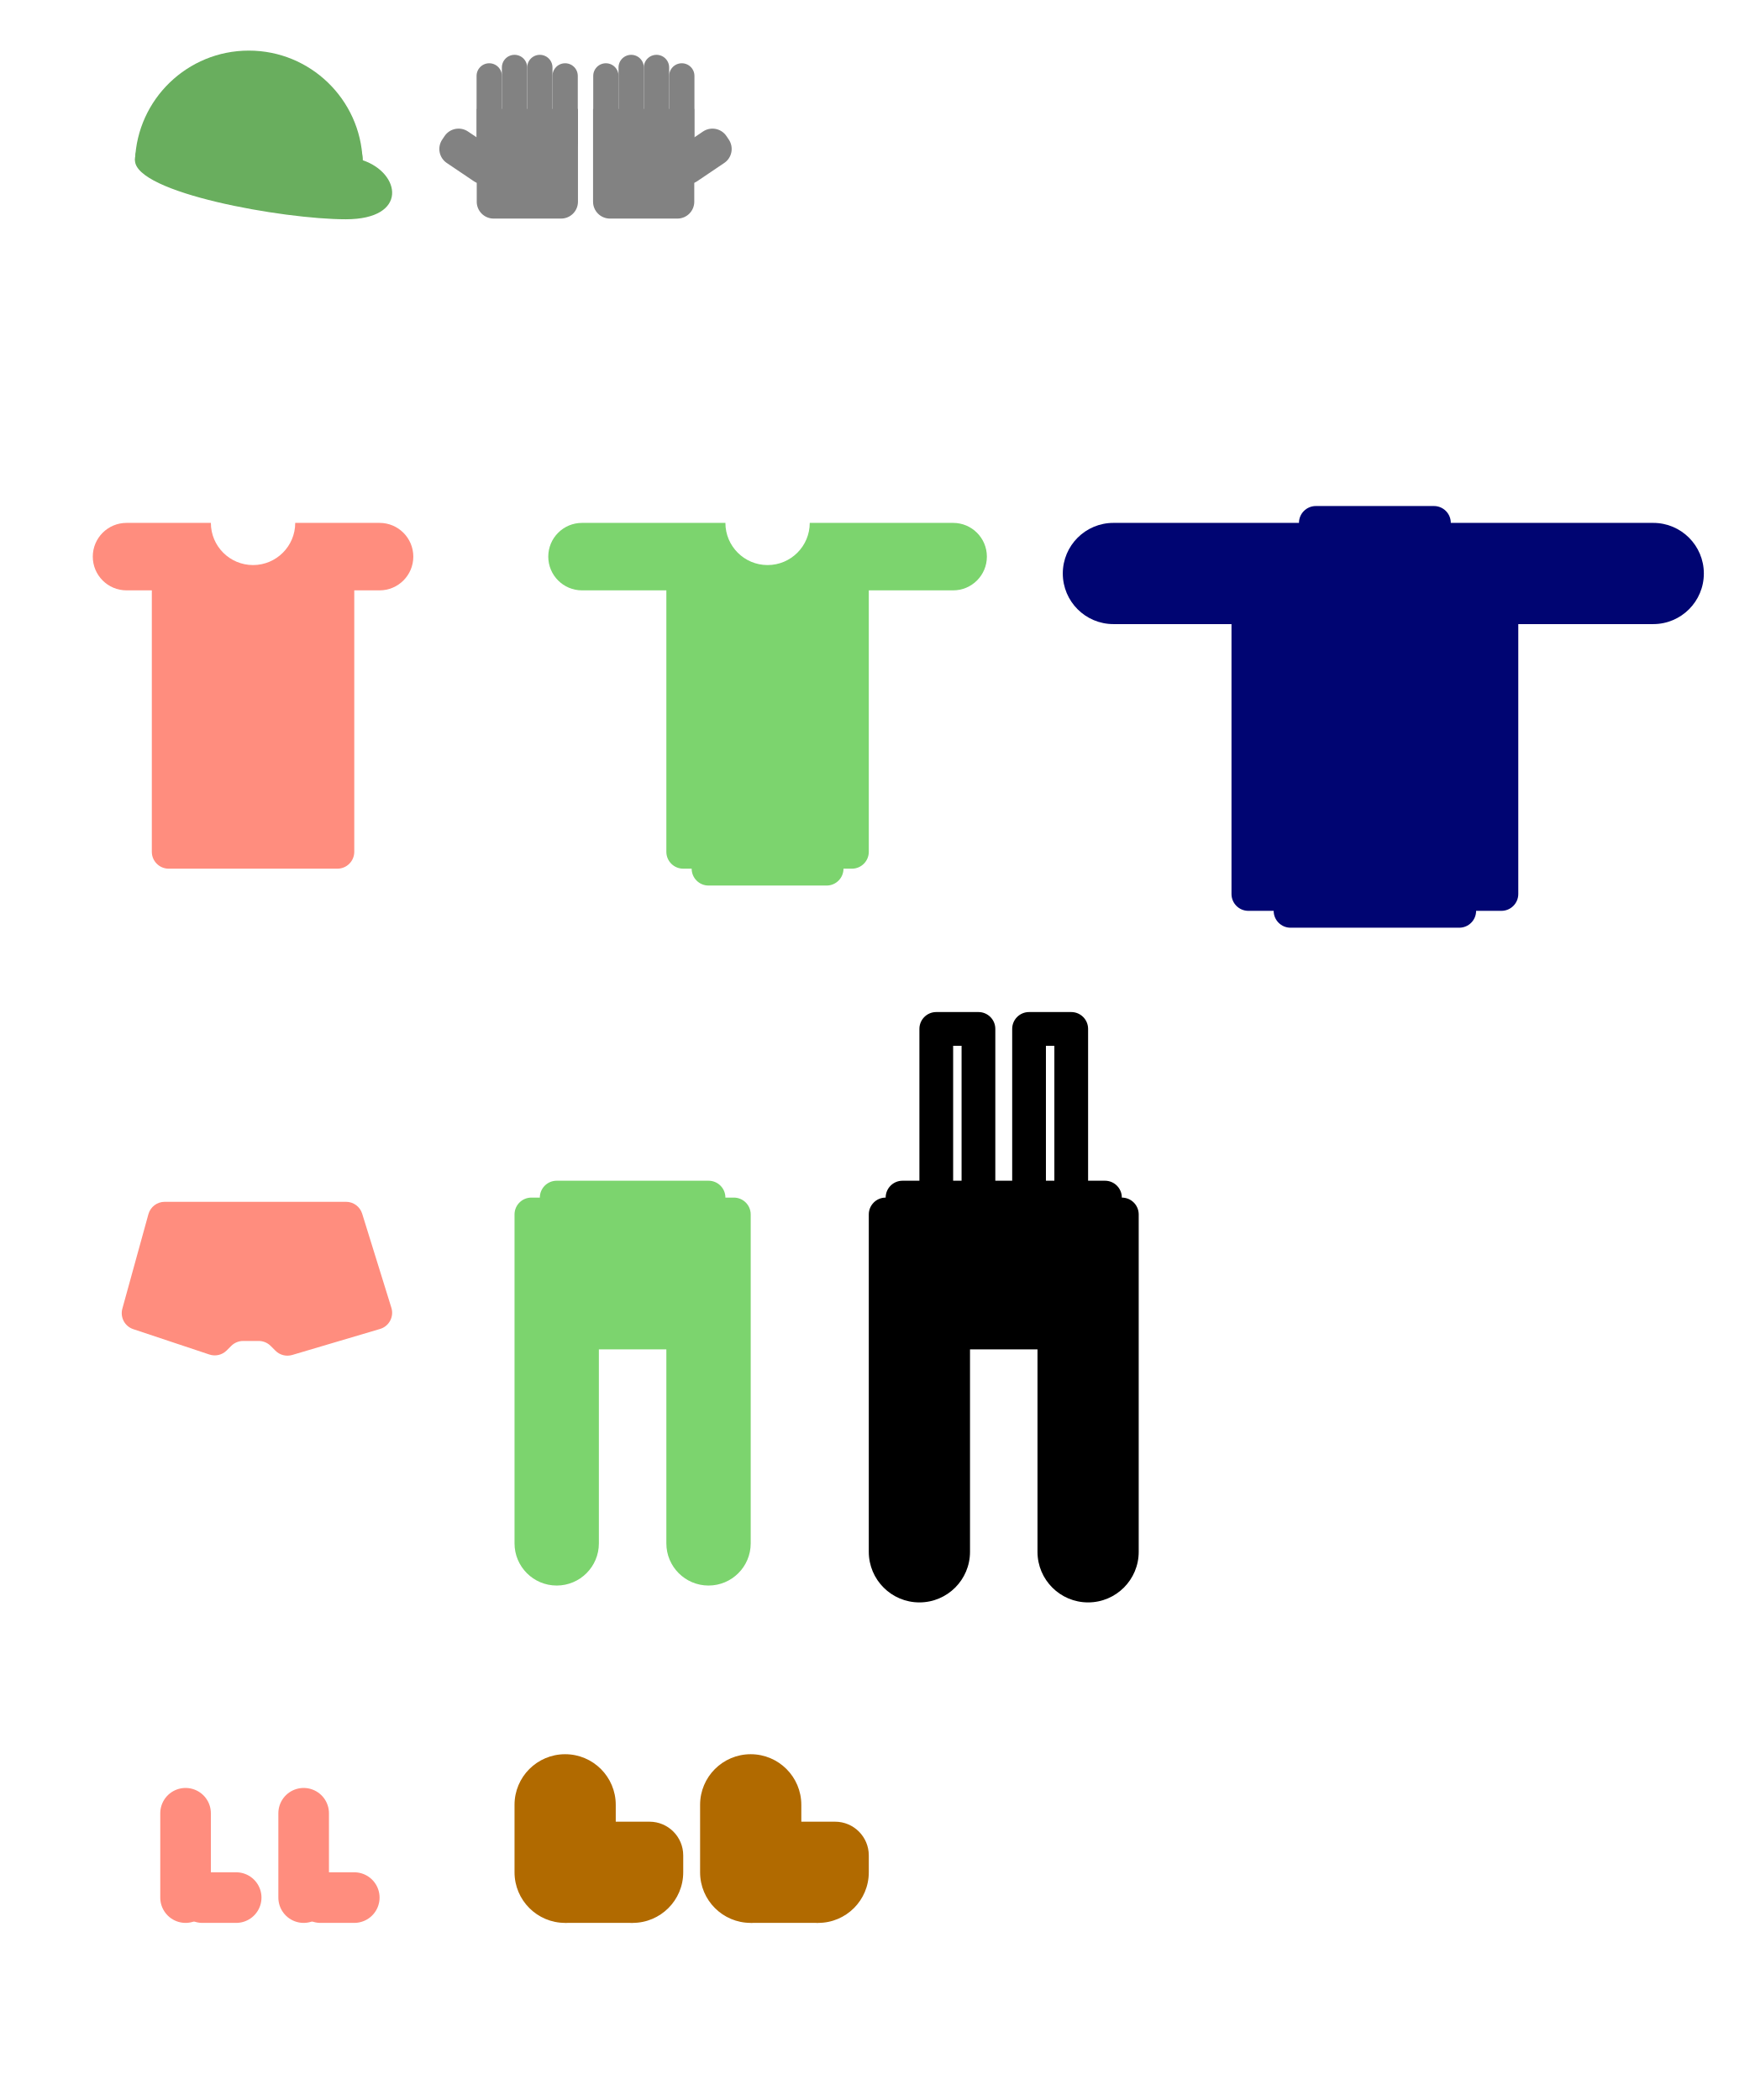
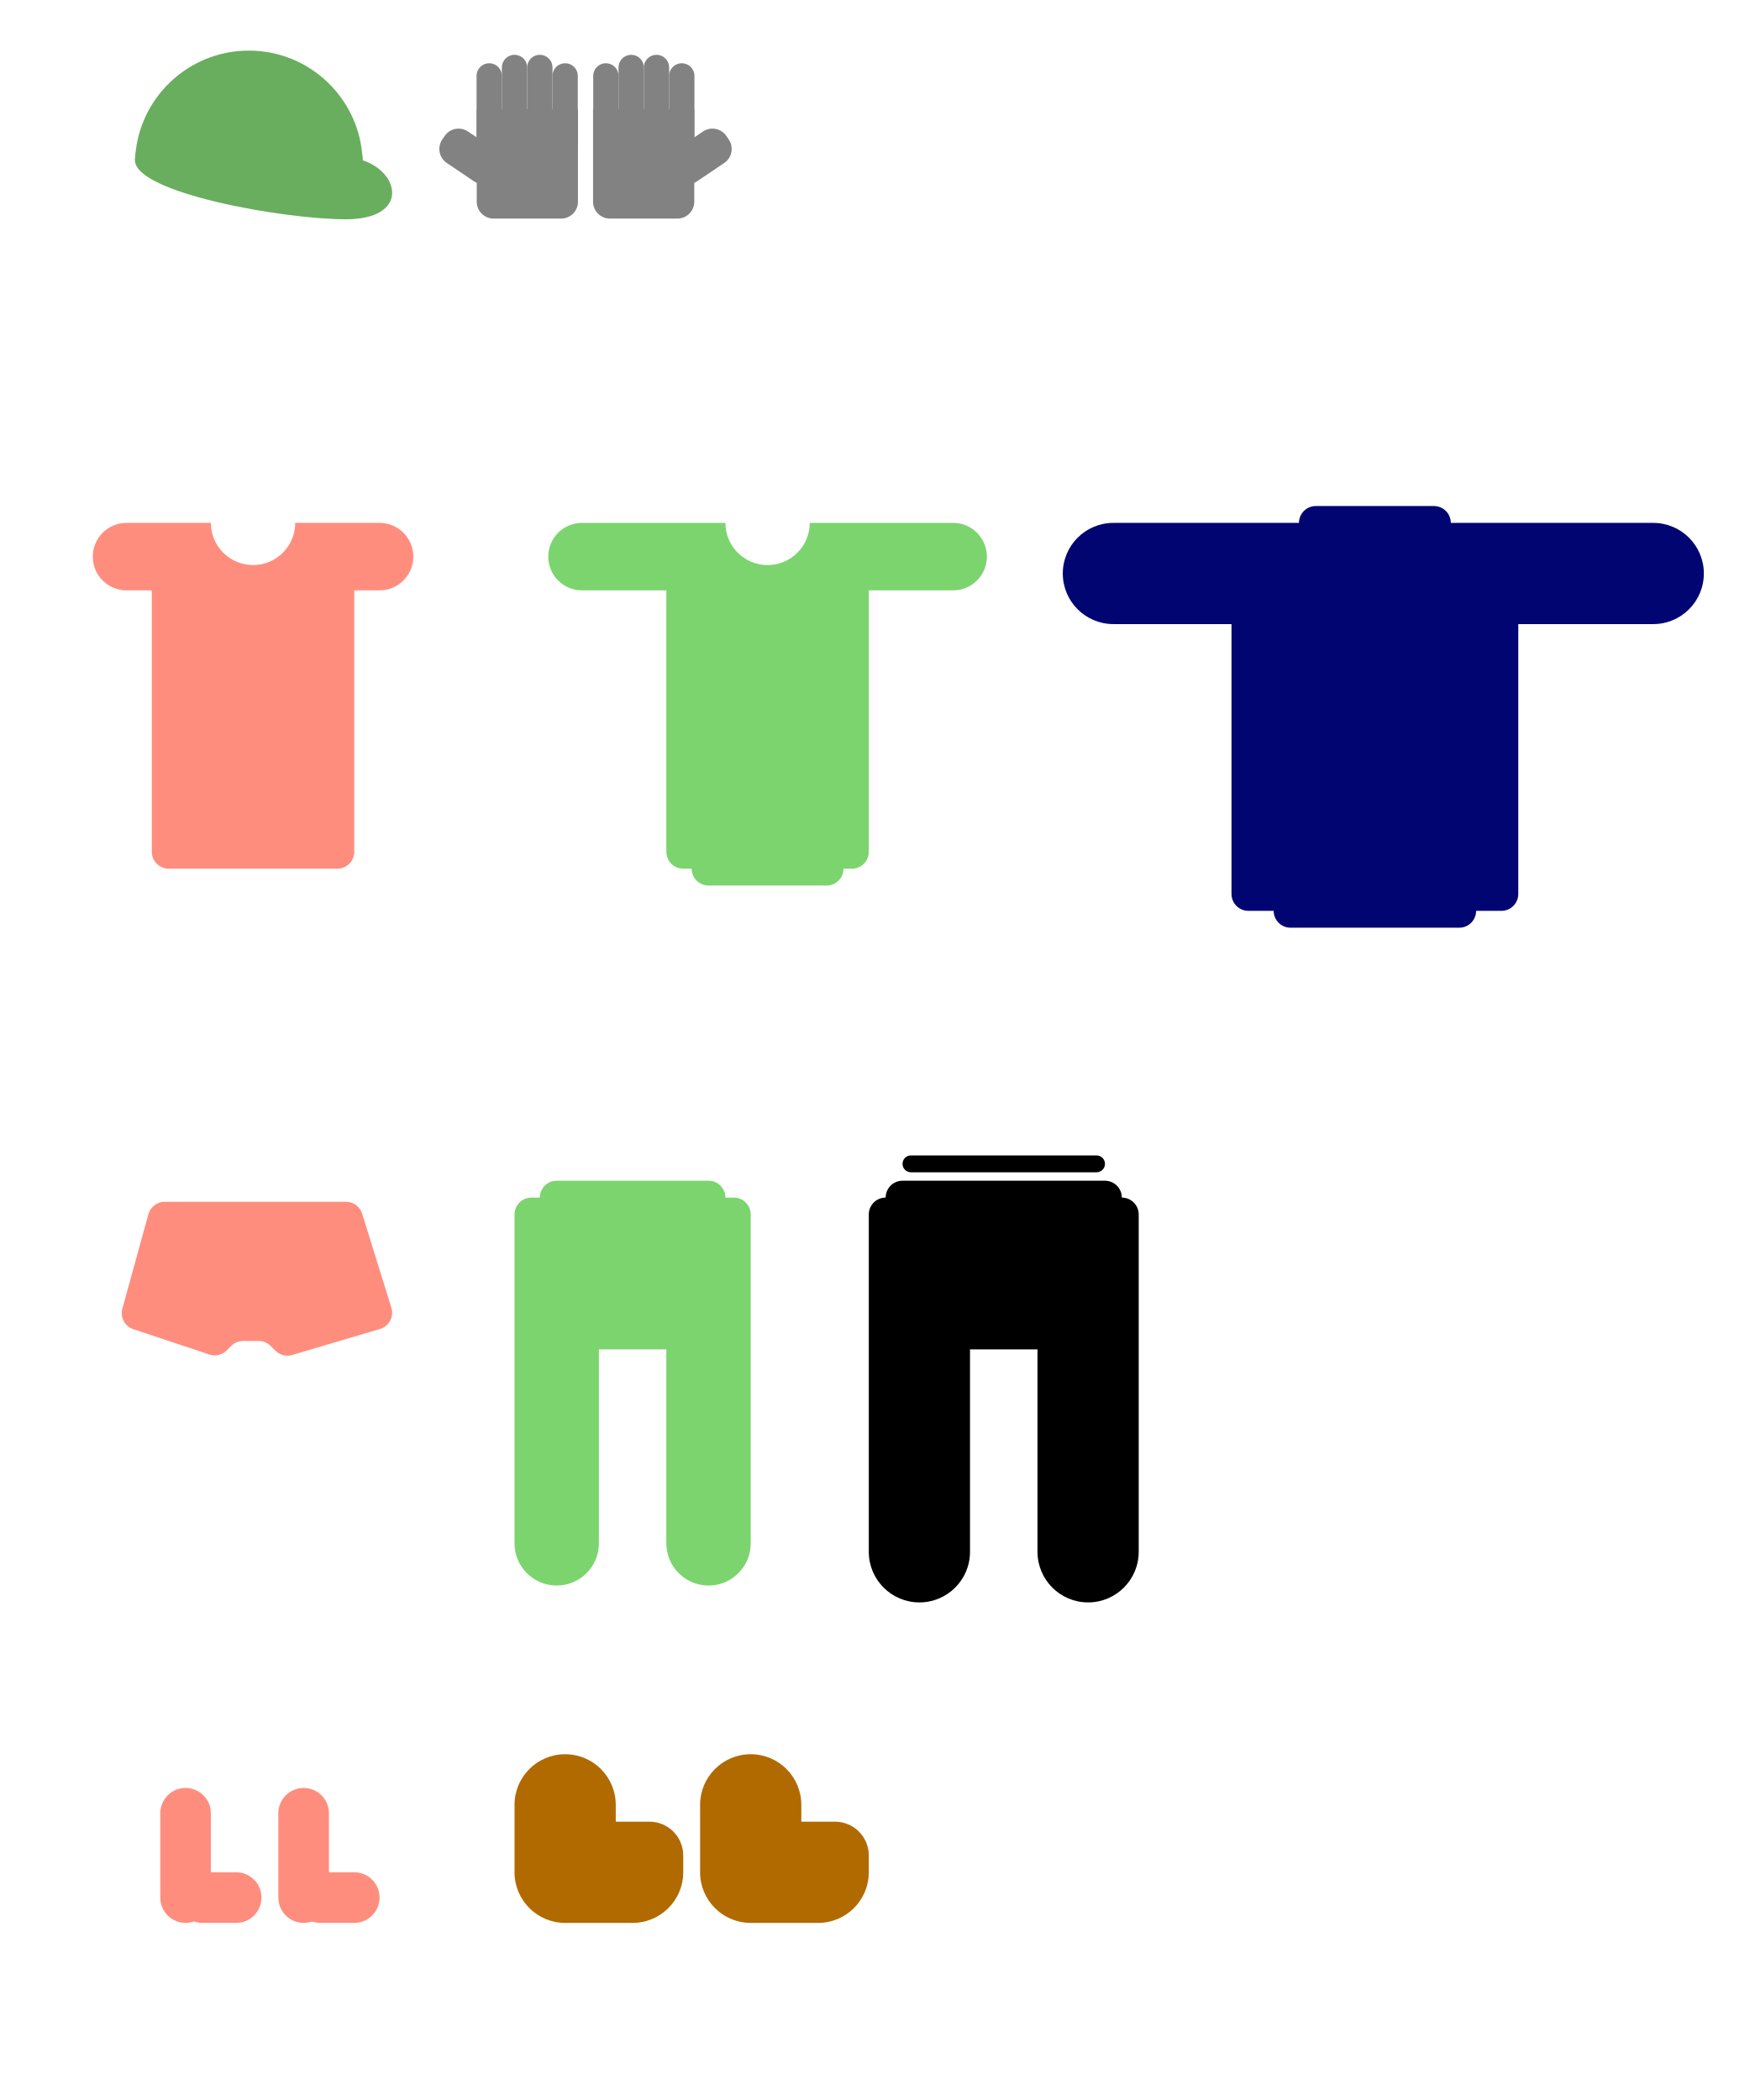
<svg xmlns="http://www.w3.org/2000/svg" width="208" height="249" viewBox="0 0 208 249" fill="none">
  <path d="M68.52 12.917H56.52V23.917C56.52 25.022 57.416 25.917 58.52 25.917H66.52C67.625 25.917 68.52 25.022 68.52 23.917V12.917Z" fill="#828282" />
  <rect width="7.875" height="4.5" rx="2" transform="matrix(-0.829038 -0.559193 -0.559193 0.829038 60.355 18.8786)" fill="#828282" />
  <path d="M58 17V9" stroke="#828282" stroke-width="3" stroke-linecap="round" />
  <path d="M61 16V8" stroke="#828282" stroke-width="3" stroke-linecap="round" />
  <path d="M64 16V8" stroke="#828282" stroke-width="3" stroke-linecap="round" />
  <path d="M67 17V9" stroke="#828282" stroke-width="3" stroke-linecap="round" />
  <path d="M70.31 12.917H82.31V23.917C82.31 25.022 81.415 25.917 80.31 25.917H72.31C71.206 25.917 70.31 25.022 70.31 23.917V12.917Z" fill="#828282" />
  <rect x="78.475" y="18.879" width="7.875" height="4.5" rx="2" transform="rotate(-34 78.4751 18.8786)" fill="#828282" />
  <path d="M80.83 17V9" stroke="#828282" stroke-width="3" stroke-linecap="round" />
  <path d="M77.83 16V8" stroke="#828282" stroke-width="3" stroke-linecap="round" />
  <path d="M74.83 16V8" stroke="#828282" stroke-width="3" stroke-linecap="round" />
  <path d="M71.83 17V9" stroke="#828282" stroke-width="3" stroke-linecap="round" />
  <path fill-rule="evenodd" clip-rule="evenodd" d="M42.991 19H16.009C16.272 11.776 22.212 6 29.5 6C36.788 6 42.728 11.776 42.991 19Z" fill="#69AE5E" />
  <path d="M43 19C47.5 20.5 48.456 26 41 26C33.544 26 16 22.866 16 19C16 15.134 22.044 12 29.5 12C36.956 12 43 15.134 43 19Z" fill="#69AE5E" />
  <path fill-rule="evenodd" clip-rule="evenodd" d="M30 67C32.761 67 35 64.761 35 62H40H45C47.209 62 49 63.791 49 66C49 68.209 47.209 70 45 70H42V101C42 102.105 41.105 103 40 103H20C18.895 103 18 102.105 18 101V70H15C12.791 70 11 68.209 11 66C11 63.791 12.791 62 15 62H20H25C25 64.761 27.239 67 30 67Z" fill="#FF8D7E" />
  <path fill-rule="evenodd" clip-rule="evenodd" d="M96 62C96 64.761 93.761 67 91 67C88.239 67 86 64.761 86 62H81H69C66.791 62 65 63.791 65 66C65 68.209 66.791 70 69 70H79V101C79 102.105 79.895 103 81 103H82C82 104.105 82.895 105 84 105H98C99.105 105 100 104.105 100 103H101C102.105 103 103 102.105 103 101V70H113C115.209 70 117 68.209 117 66C117 63.791 115.209 62 113 62H101H96Z" fill="#7CD46E" />
  <path fill-rule="evenodd" clip-rule="evenodd" d="M156 60C154.895 60 154 60.895 154 62H148H132C128.686 62 126 64.686 126 68C126 71.314 128.686 74 132 74H146V106C146 107.105 146.895 108 148 108H151C151 109.105 151.895 110 153 110H173C174.105 110 175 109.105 175 108H178C179.105 108 180 107.105 180 106V74H196C199.314 74 202 71.314 202 68C202 64.686 199.314 62 196 62H178H172C172 60.895 171.105 60 170 60H156Z" fill="#000572" />
  <path d="M14.505 155.171L17.595 143.968C17.834 143.101 18.623 142.5 19.523 142.5H41.027C41.903 142.5 42.677 143.07 42.937 143.907L46.4 155.065C46.73 156.13 46.126 157.259 45.058 157.576L34.641 160.662C33.938 160.87 33.177 160.677 32.659 160.159L32.086 159.586C31.711 159.211 31.202 159 30.672 159H28.828C28.298 159 27.789 159.211 27.414 159.586L26.874 160.126C26.338 160.662 25.546 160.849 24.827 160.609L15.8 157.6C14.791 157.264 14.222 156.196 14.505 155.171Z" fill="#FF8D7E" />
  <path fill-rule="evenodd" clip-rule="evenodd" d="M66 140C64.895 140 64 140.895 64 142H63C61.895 142 61 142.895 61 144V148V158V183C61 185.761 63.239 188 66 188C68.761 188 71 185.761 71 183L71 160H79L79 183C79 185.761 81.239 188 84 188C86.761 188 89 185.761 89 183L89 158.002L89 158L89 148L89 144C89 142.895 88.105 142 87 142H86C86 140.895 85.105 140 84 140H66Z" fill="#7CD46E" />
-   <path fill-rule="evenodd" clip-rule="evenodd" d="M113 124V140H114V124H113ZM109 122V140H107C105.895 140 105 140.895 105 142C103.895 142 103 142.895 103 144V147.992L103 148V184C103 187.314 105.686 190 109 190C112.314 190 115 187.314 115 184L115 160H123L123 184C123 187.314 125.686 190 129 190C132.314 190 135 187.314 135 184L135 158.005L135 158V144C135 142.895 134.105 142 133 142C133 140.895 132.105 140 131 140H129V122C129 120.895 128.105 120 127 120H122C120.895 120 120 120.895 120 122V140H118V122C118 120.895 117.105 120 116 120H111C109.895 120 109 120.895 109 122ZM125 140H124V124H125V140Z" fill="black" />
+   <path fill-rule="evenodd" clip-rule="evenodd" d="M108 137C107.448 137 107 137.448 107 138C107 138.552 107.448 139 108 139H130C130.552 139 131 138.552 131 138C131 137.448 130.552 137 130 137H108ZM105 142C105 140.895 105.895 140 107 140H131C132.105 140 133 140.895 133 142C134.105 142 135 142.895 135 144V158L135 158.005L135 184C135 187.314 132.314 190 129 190C125.686 190 123 187.314 123 184L123 160H115L115 184C115 187.314 112.314 190 109 190C105.686 190 103 187.314 103 184V148L103 147.992V144C103 142.895 103.895 142 105 142Z" fill="black" />
  <line x1="22" y1="215" x2="22" y2="225" stroke="#FF8D7E" stroke-width="6" stroke-linecap="round" />
  <line x1="24" y1="225" x2="28" y2="225" stroke="#FF8D7E" stroke-width="6" stroke-linecap="round" />
  <line x1="36" y1="215" x2="36" y2="225" stroke="#FF8D7E" stroke-width="6" stroke-linecap="round" />
  <line x1="38" y1="225" x2="42" y2="225" stroke="#FF8D7E" stroke-width="6" stroke-linecap="round" />
  <path fill-rule="evenodd" clip-rule="evenodd" d="M73 214C73 210.686 70.314 208 67 208C63.686 208 61 210.686 61 214V222C61 225.314 63.686 228 67 228C68.537 228 69.939 227.422 71 226.472C72.061 227.422 73.463 228 75 228C78.314 228 81 225.314 81 222V220C81 217.791 79.209 216 77 216H75H73V214ZM97 224H89V228H97V224Z" fill="#B16A00" />
  <path fill-rule="evenodd" clip-rule="evenodd" d="M95 214C95 210.686 92.314 208 89 208C85.686 208 83 210.686 83 214V222C83 225.314 85.686 228 89 228C90.537 228 91.939 227.422 93 226.472C94.061 227.422 95.463 228 97 228C100.314 228 103 225.314 103 222V220C103 217.791 101.209 216 99 216H97H95V214ZM75 224H67V228H75V224Z" fill="#B16A00" />
</svg>
